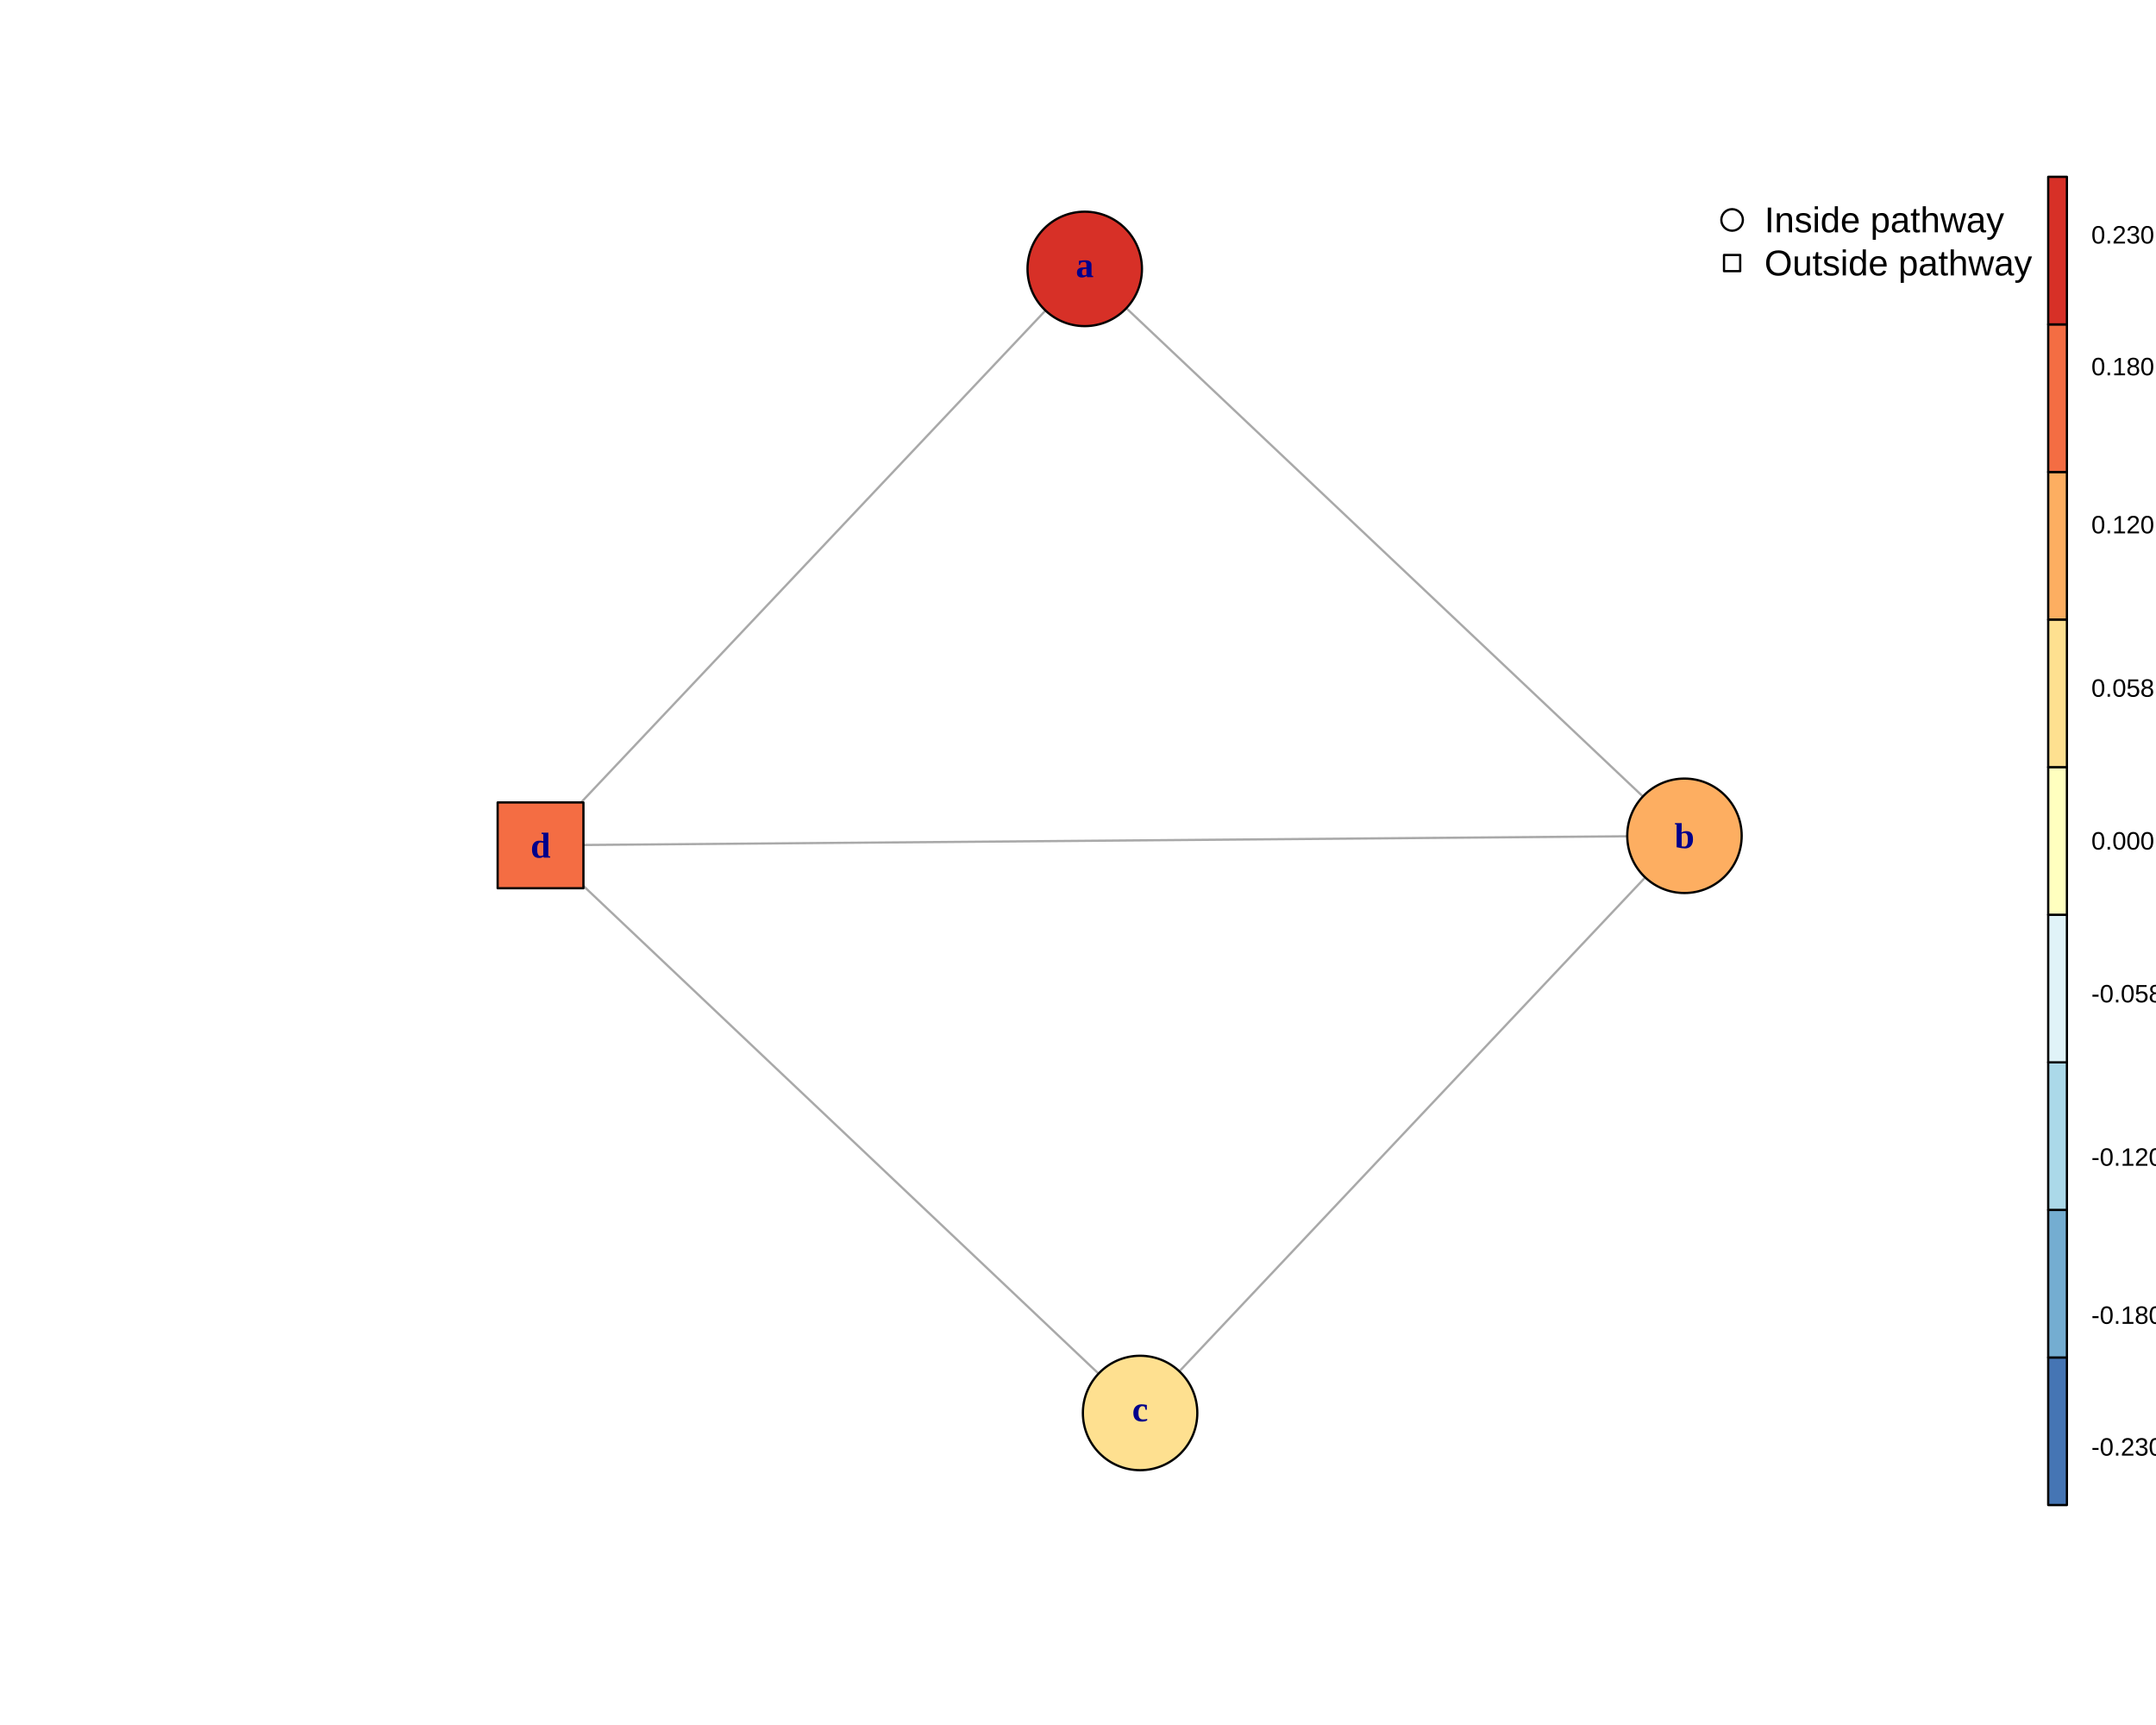
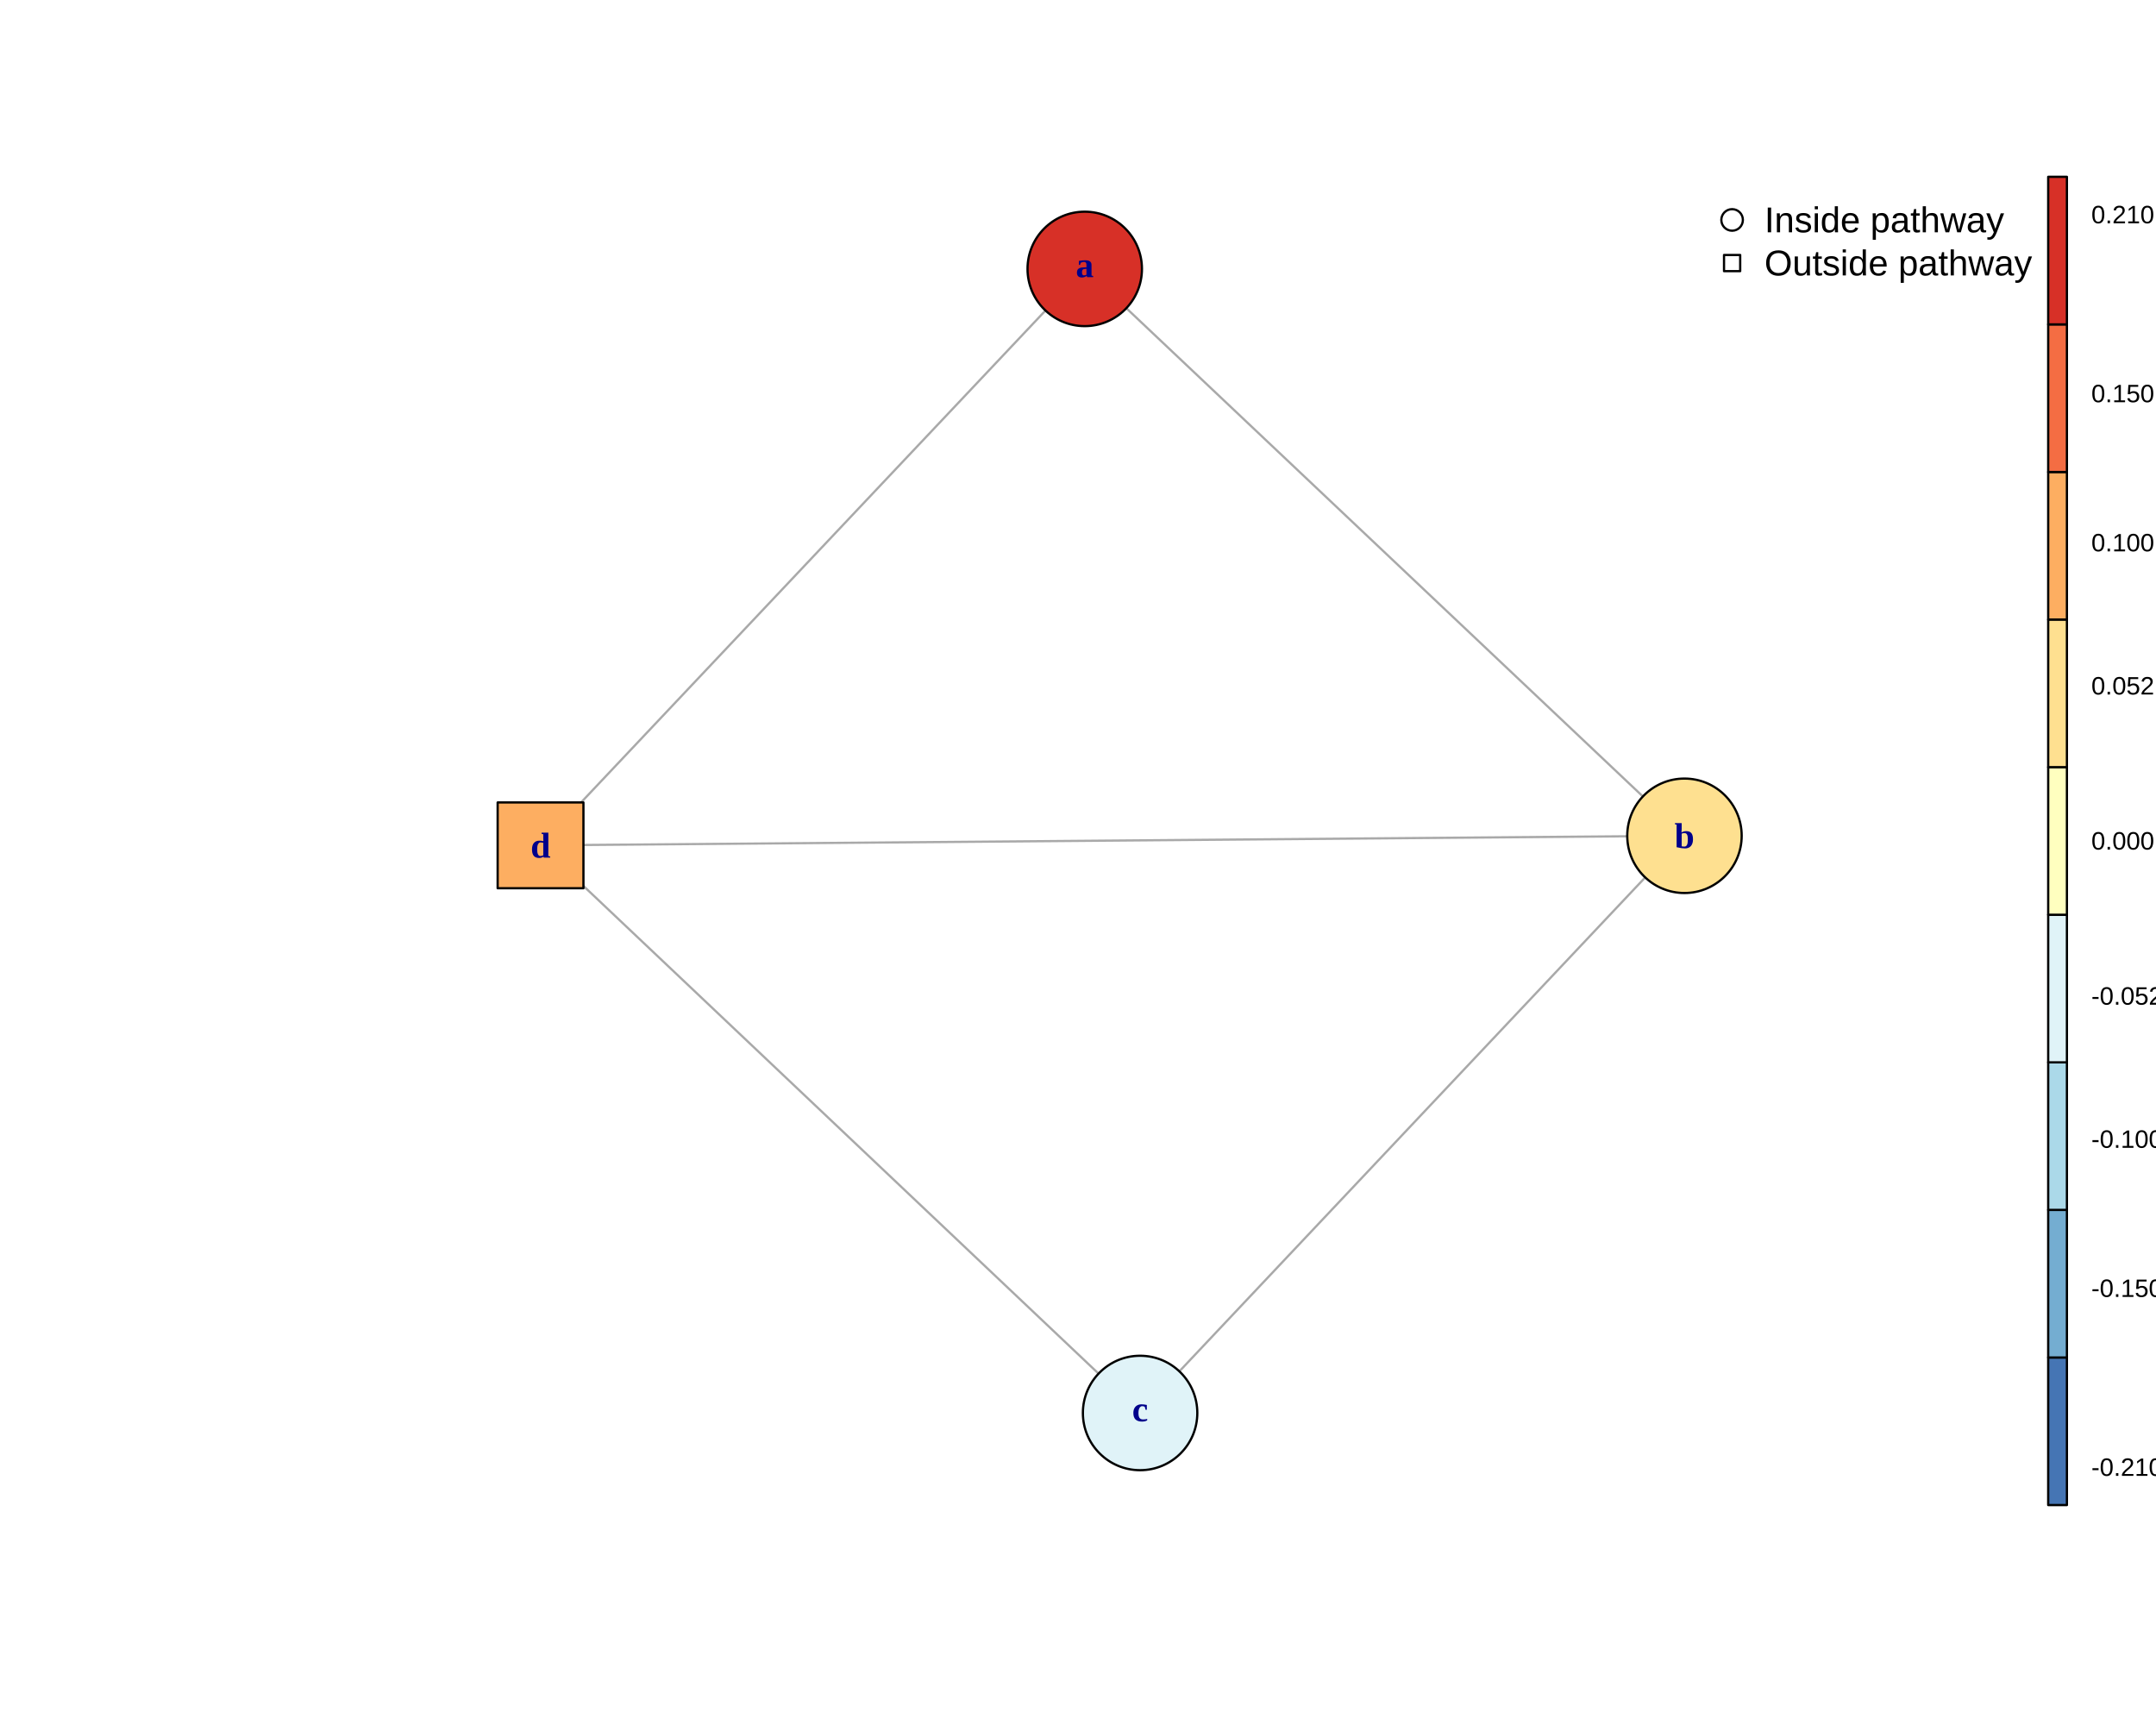
<svg xmlns="http://www.w3.org/2000/svg" viewBox="0 0 720.00 576.00">
  <defs>
    <style type="text/css">
    line, polyline, polygon, path, rect, circle {
      fill: none;
      stroke: #000000;
      stroke-linecap: round;
      stroke-linejoin: round;
      stroke-miterlimit: 10.00;
    }
  </style>
  </defs>
  <rect width="100%" height="100%" style="stroke: none; fill: #FFFFFF;" />
  <defs>
    <clipPath id="cpNTkuMDR8Njg0LjAwfDUwMi41Nnw1OS4wNA==">
      <rect x="59.04" y="59.04" width="624.96" height="443.52" />
    </clipPath>
  </defs>
  <line x1="372.67" y1="99.63" x2="552.12" y2="269.24" style="stroke-width: 0.75; stroke: #A9A9A9;" clip-path="url(#cpNTkuMDR8Njg0LjAwfDUwMi41Nnw1OS4wNA==)" />
  <line x1="352.42" y1="100.21" x2="194.04" y2="267.95" style="stroke-width: 0.75; stroke: #A9A9A9;" clip-path="url(#cpNTkuMDR8Njg0LjAwfDUwMi41Nnw1OS4wNA==)" />
  <line x1="548.20" y1="279.20" x2="194.84" y2="282.15" style="stroke-width: 0.75; stroke: #A9A9A9;" clip-path="url(#cpNTkuMDR8Njg0LjAwfDUwMi41Nnw1OS4wNA==)" />
  <line x1="552.70" y1="289.50" x2="390.57" y2="461.39" style="stroke-width: 0.75; stroke: #A9A9A9;" clip-path="url(#cpNTkuMDR8Njg0LjAwfDUwMi41Nnw1OS4wNA==)" />
  <line x1="194.84" y1="295.83" x2="370.34" y2="461.96" style="stroke-width: 0.75; stroke: #A9A9A9;" clip-path="url(#cpNTkuMDR8Njg0LjAwfDUwMi41Nnw1OS4wNA==)" />
  <circle cx="362.25" cy="89.79" r="14.33pt" style="stroke-width: 0.75; fill: #D73027;" clip-path="url(#cpNTkuMDR8Njg0LjAwfDUwMi41Nnw1OS4wNA==)" />
-   <circle cx="562.53" cy="279.08" r="14.33pt" style="stroke-width: 0.75; fill: #FDAE61;" clip-path="url(#cpNTkuMDR8Njg0LjAwfDUwMi41Nnw1OS4wNA==)" />
-   <rect x="166.19" y="267.95" width="28.65" height="28.65" style="stroke-width: 0.75; fill: #F46D43;" clip-path="url(#cpNTkuMDR8Njg0LjAwfDUwMi41Nnw1OS4wNA==)" />
-   <circle cx="380.74" cy="471.81" r="14.33pt" style="stroke-width: 0.75; fill: #FEE090;" clip-path="url(#cpNTkuMDR8Njg0LjAwfDUwMi41Nnw1OS4wNA==)" />
+   <circle cx="562.53" cy="279.08" r="14.33pt" style="stroke-width: 0.75; fill: #FEE090;" clip-path="url(#cpNTkuMDR8Njg0LjAwfDUwMi41Nnw1OS4wNA==)" />
+   <rect x="166.19" y="267.95" width="28.65" height="28.65" style="stroke-width: 0.75; fill: #FDAE61;" clip-path="url(#cpNTkuMDR8Njg0LjAwfDUwMi41Nnw1OS4wNA==)" />
+   <circle cx="380.74" cy="471.81" r="14.33pt" style="stroke-width: 0.75; fill: #E0F3F8;" clip-path="url(#cpNTkuMDR8Njg0LjAwfDUwMi41Nnw1OS4wNA==)" />
  <defs>
    <clipPath id="cpMC4wMHw3MjAuMDB8NTc2LjAwfDAuMDA=">
      <rect x="0.00" y="0.00" width="720.00" height="576.00" />
    </clipPath>
  </defs>
  <g clip-path="url(#cpMC4wMHw3MjAuMDB8NTc2LjAwfDAuMDA=)">
    <text x="359.25" y="92.54" style="font-size: 12.00px; font-weight: bold; fill: #00008B; font-family: Liberation Serif;" textLength="6.00px" lengthAdjust="spacingAndGlyphs">a</text>
  </g>
  <g clip-path="url(#cpMC4wMHw3MjAuMDB8NTc2LjAwfDAuMDA=)">
    <text x="559.19" y="283.18" style="font-size: 12.00px; font-weight: bold; fill: #00008B; font-family: Liberation Serif;" textLength="6.67px" lengthAdjust="spacingAndGlyphs">b</text>
  </g>
  <g clip-path="url(#cpMC4wMHw3MjAuMDB8NTc2LjAwfDAuMDA=)">
    <text x="177.18" y="286.37" style="font-size: 12.00px; font-weight: bold; fill: #00008B; font-family: Liberation Serif;" textLength="6.67px" lengthAdjust="spacingAndGlyphs">d</text>
  </g>
  <g clip-path="url(#cpMC4wMHw3MjAuMDB8NTc2LjAwfDAuMDA=)">
    <text x="378.08" y="474.58" style="font-size: 12.00px; font-weight: bold; fill: #00008B; font-family: Liberation Serif;" textLength="5.33px" lengthAdjust="spacingAndGlyphs">c</text>
  </g>
  <polygon points="684.00,502.56 684.00,453.28 690.25,453.28 690.25,502.56 " style="stroke-width: 0.75; fill: #4575B4;" clip-path="url(#cpMC4wMHw3MjAuMDB8NTc2LjAwfDAuMDA=)" />
  <polygon points="684.00,453.28 684.00,404.00 690.25,404.00 690.25,453.28 " style="stroke-width: 0.75; fill: #74ADD1;" clip-path="url(#cpMC4wMHw3MjAuMDB8NTc2LjAwfDAuMDA=)" />
  <polygon points="684.00,404.00 684.00,354.72 690.25,354.72 690.25,404.00 " style="stroke-width: 0.75; fill: #ABD9E9;" clip-path="url(#cpMC4wMHw3MjAuMDB8NTc2LjAwfDAuMDA=)" />
  <polygon points="684.00,354.72 684.00,305.44 690.25,305.44 690.25,354.72 " style="stroke-width: 0.75; fill: #E0F3F8;" clip-path="url(#cpMC4wMHw3MjAuMDB8NTc2LjAwfDAuMDA=)" />
  <polygon points="684.00,305.44 684.00,256.16 690.25,256.16 690.25,305.44 " style="stroke-width: 0.75; fill: #FFFFBF;" clip-path="url(#cpMC4wMHw3MjAuMDB8NTc2LjAwfDAuMDA=)" />
  <polygon points="684.00,256.16 684.00,206.88 690.25,206.88 690.25,256.16 " style="stroke-width: 0.75; fill: #FEE090;" clip-path="url(#cpMC4wMHw3MjAuMDB8NTc2LjAwfDAuMDA=)" />
  <polygon points="684.00,206.88 684.00,157.60 690.25,157.60 690.25,206.88 " style="stroke-width: 0.75; fill: #FDAE61;" clip-path="url(#cpMC4wMHw3MjAuMDB8NTc2LjAwfDAuMDA=)" />
  <polygon points="684.00,157.60 684.00,108.32 690.25,108.32 690.25,157.60 " style="stroke-width: 0.75; fill: #F46D43;" clip-path="url(#cpMC4wMHw3MjAuMDB8NTc2LjAwfDAuMDA=)" />
  <polygon points="684.00,108.32 684.00,59.04 690.25,59.04 690.25,108.32 " style="stroke-width: 0.75; fill: #D73027;" clip-path="url(#cpMC4wMHw3MjAuMDB8NTc2LjAwfDAuMDA=)" />
  <g clip-path="url(#cpMC4wMHw3MjAuMDB8NTc2LjAwfDAuMDA=)">
-     <text x="698.40" y="486.05" style="font-size: 8.40px; font-family: Liberation Sans;" textLength="23.81px" lengthAdjust="spacingAndGlyphs">-0.230</text>
+     <text x="698.40" y="492.81" style="font-size: 8.40px; font-family: Liberation Sans;" textLength="23.81px" lengthAdjust="spacingAndGlyphs">-0.210</text>
  </g>
  <g clip-path="url(#cpMC4wMHw3MjAuMDB8NTc2LjAwfDAuMDA=)">
-     <text x="698.40" y="442.05" style="font-size: 8.40px; font-family: Liberation Sans;" textLength="23.81px" lengthAdjust="spacingAndGlyphs">-0.180</text>
+     <text x="698.40" y="433.06" style="font-size: 8.40px; font-family: Liberation Sans;" textLength="23.81px" lengthAdjust="spacingAndGlyphs">-0.150</text>
  </g>
  <g clip-path="url(#cpMC4wMHw3MjAuMDB8NTc2LjAwfDAuMDA=)">
-     <text x="698.40" y="389.26" style="font-size: 8.40px; font-family: Liberation Sans;" textLength="23.81px" lengthAdjust="spacingAndGlyphs">-0.120</text>
+     <text x="698.40" y="383.27" style="font-size: 8.40px; font-family: Liberation Sans;" textLength="23.81px" lengthAdjust="spacingAndGlyphs">-0.100</text>
  </g>
  <g clip-path="url(#cpMC4wMHw3MjAuMDB8NTc2LjAwfDAuMDA=)">
-     <text x="698.40" y="334.71" style="font-size: 8.40px; font-family: Liberation Sans;" textLength="23.81px" lengthAdjust="spacingAndGlyphs">-0.058</text>
+     <text x="698.40" y="335.47" style="font-size: 8.40px; font-family: Liberation Sans;" textLength="23.81px" lengthAdjust="spacingAndGlyphs">-0.052</text>
  </g>
  <g clip-path="url(#cpMC4wMHw3MjAuMDB8NTc2LjAwfDAuMDA=)">
    <text x="698.40" y="283.68" style="font-size: 8.40px; font-family: Liberation Sans;" textLength="21.02px" lengthAdjust="spacingAndGlyphs">0.000</text>
  </g>
  <g clip-path="url(#cpMC4wMHw3MjAuMDB8NTc2LjAwfDAuMDA=)">
-     <text x="698.40" y="232.65" style="font-size: 8.40px; font-family: Liberation Sans;" textLength="21.02px" lengthAdjust="spacingAndGlyphs">0.058</text>
+     <text x="698.40" y="231.90" style="font-size: 8.40px; font-family: Liberation Sans;" textLength="21.02px" lengthAdjust="spacingAndGlyphs">0.052</text>
  </g>
  <g clip-path="url(#cpMC4wMHw3MjAuMDB8NTc2LjAwfDAuMDA=)">
-     <text x="698.40" y="178.10" style="font-size: 8.40px; font-family: Liberation Sans;" textLength="21.02px" lengthAdjust="spacingAndGlyphs">0.120</text>
+     <text x="698.40" y="184.10" style="font-size: 8.40px; font-family: Liberation Sans;" textLength="21.02px" lengthAdjust="spacingAndGlyphs">0.100</text>
  </g>
  <g clip-path="url(#cpMC4wMHw3MjAuMDB8NTc2LjAwfDAuMDA=)">
-     <text x="698.40" y="125.31" style="font-size: 8.40px; font-family: Liberation Sans;" textLength="21.02px" lengthAdjust="spacingAndGlyphs">0.180</text>
+     <text x="698.40" y="134.31" style="font-size: 8.40px; font-family: Liberation Sans;" textLength="21.02px" lengthAdjust="spacingAndGlyphs">0.150</text>
  </g>
  <g clip-path="url(#cpMC4wMHw3MjAuMDB8NTc2LjAwfDAuMDA=)">
-     <text x="698.40" y="81.32" style="font-size: 8.40px; font-family: Liberation Sans;" textLength="21.02px" lengthAdjust="spacingAndGlyphs">0.230</text>
+     <text x="698.40" y="74.56" style="font-size: 8.40px; font-family: Liberation Sans;" textLength="21.02px" lengthAdjust="spacingAndGlyphs">0.210</text>
  </g>
  <circle cx="578.44" cy="73.44" r="2.70pt" style="stroke-width: 0.75;" clip-path="url(#cpMC4wMHw3MjAuMDB8NTc2LjAwfDAuMDA=)" />
  <rect x="575.74" y="85.14" width="5.40" height="5.40" style="stroke-width: 0.75;" clip-path="url(#cpMC4wMHw3MjAuMDB8NTc2LjAwfDAuMDA=)" />
  <g clip-path="url(#cpMC4wMHw3MjAuMDB8NTc2LjAwfDAuMDA=)">
    <text x="589.24" y="77.57" style="font-size: 12.00px; font-family: Liberation Sans;" textLength="80.03px" lengthAdjust="spacingAndGlyphs">Inside pathway</text>
  </g>
  <g clip-path="url(#cpMC4wMHw3MjAuMDB8NTc2LjAwfDAuMDA=)">
    <text x="589.24" y="91.97" style="font-size: 12.00px; font-family: Liberation Sans;" textLength="89.36px" lengthAdjust="spacingAndGlyphs">Outside pathway</text>
  </g>
</svg>
